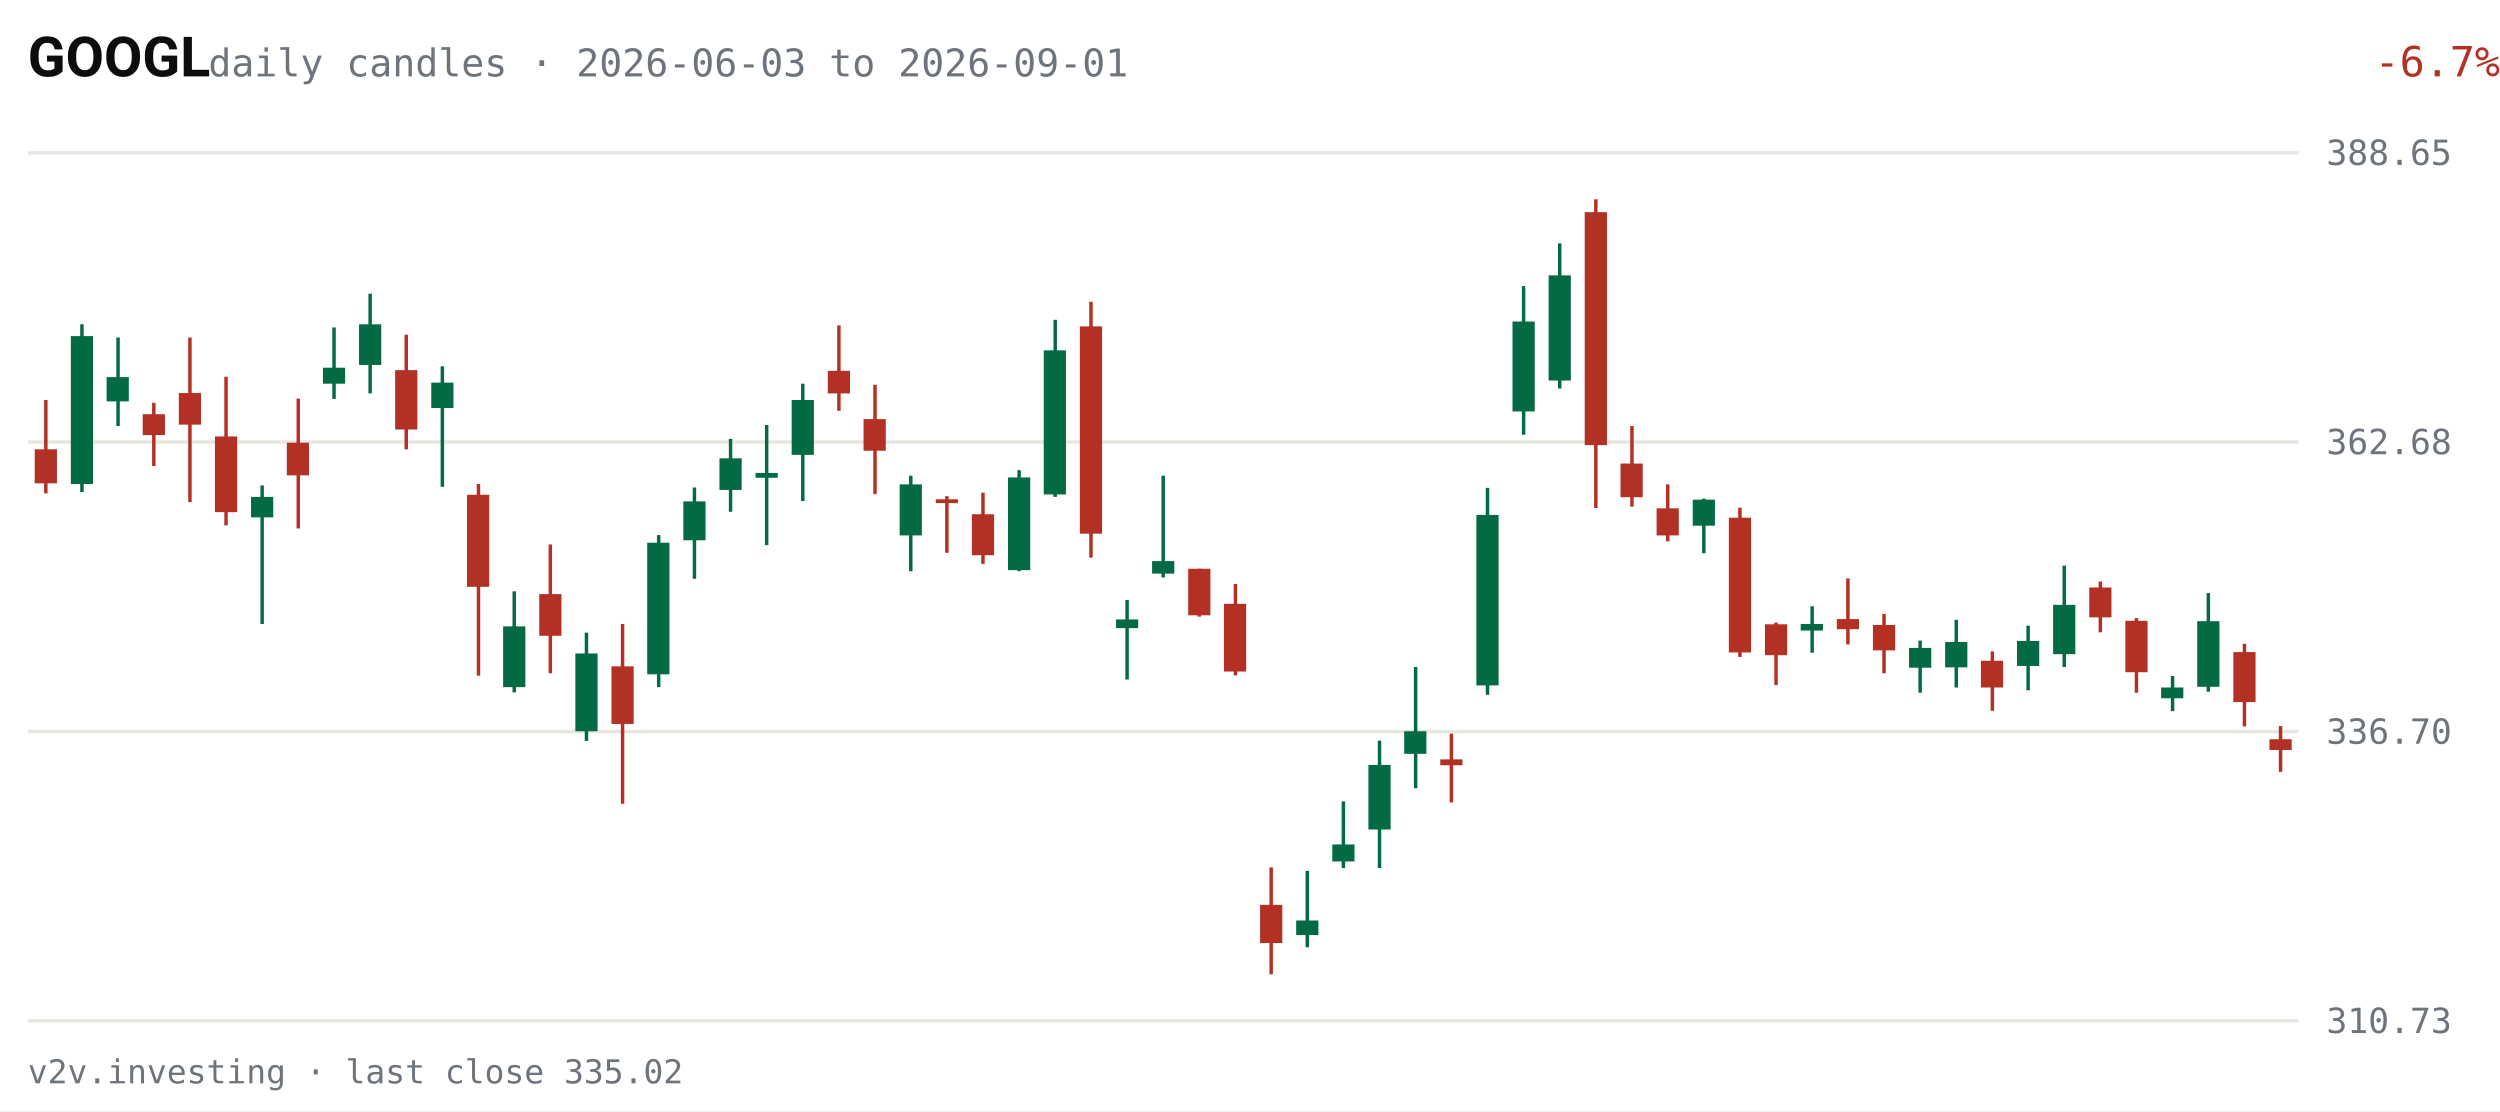
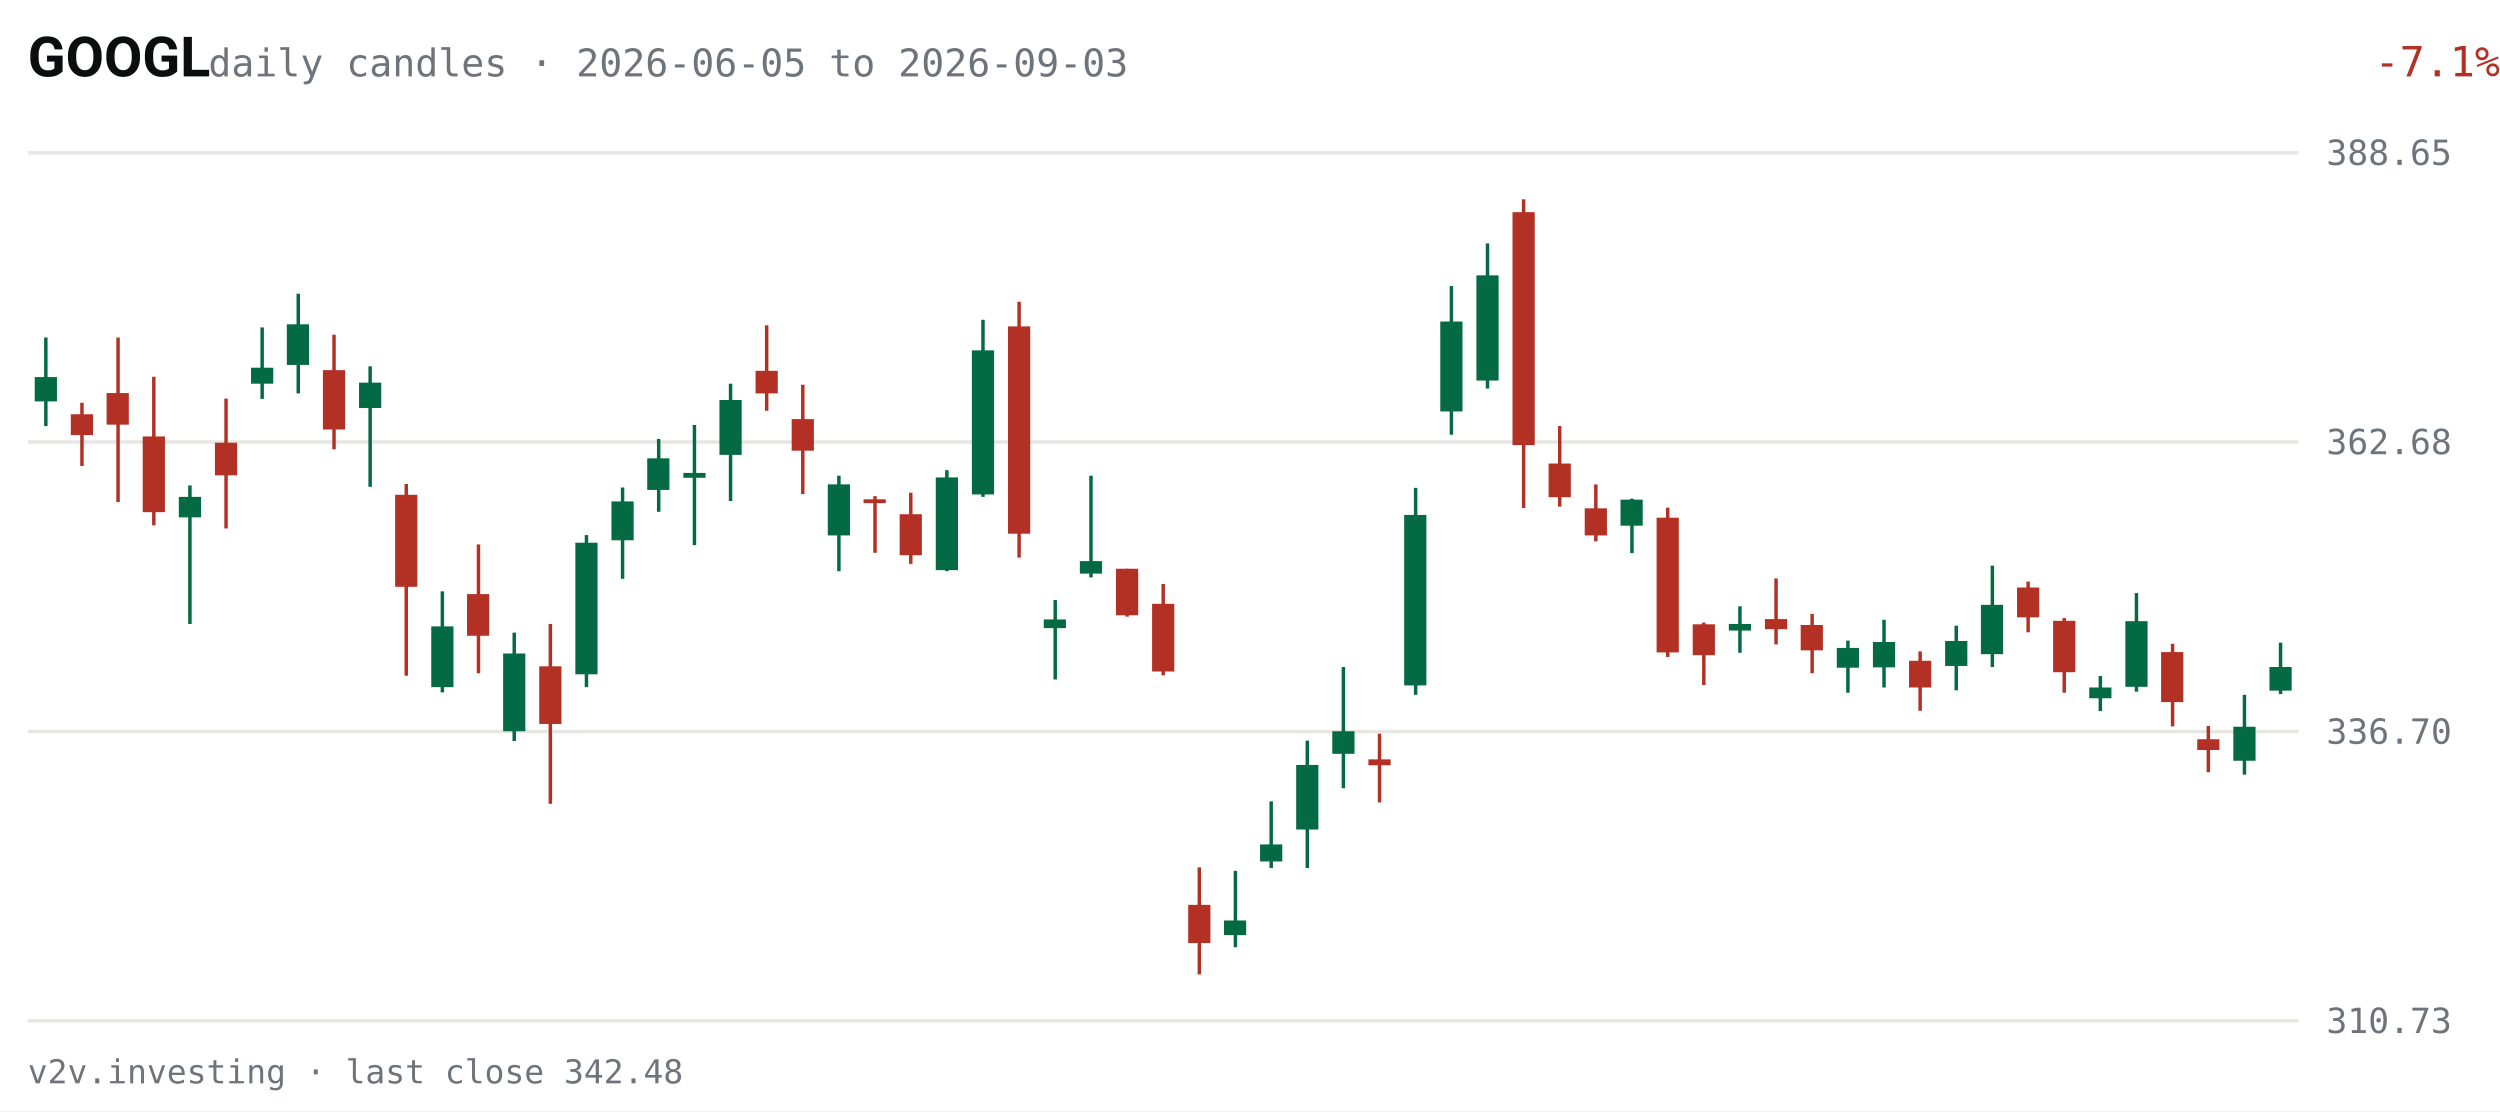
<svg xmlns="http://www.w3.org/2000/svg" viewBox="0 0 720 320" width="720" height="320" role="img" aria-label="GOOGL daily candles, last 63 sessions">
  <rect width="720" height="320" fill="#FFFFFF" />
  <text x="8" y="22" fill="#0C0D0E" font-size="16" font-weight="600" font-family="system-ui,-apple-system,Segoe UI,Roboto,sans-serif">GOOGL</text>
-   <text x="60" y="22" fill="#6E747B" font-size="11" font-family="ui-monospace,SFMono-Regular,Menlo,Consolas,monospace">daily candles · 2026-06-03 to 2026-09-01</text>
-   <text x="670" y="22" fill="#B33124" font-size="12" text-anchor="end" font-family="ui-monospace,SFMono-Regular,Menlo,Consolas,monospace" transform="translate(50,0)">-6.7%</text>
+   <text x="60" y="22" fill="#6E747B" font-size="11" font-family="ui-monospace,SFMono-Regular,Menlo,Consolas,monospace">daily candles · 2026-06-05 to 2026-09-03</text>
+   <text x="670" y="22" fill="#B33124" font-size="12" text-anchor="end" font-family="ui-monospace,SFMono-Regular,Menlo,Consolas,monospace" transform="translate(50,0)">-7.1%</text>
  <g font-family="ui-monospace,SFMono-Regular,Menlo,Consolas,monospace">
    <line x1="8" y1="294.0" x2="662" y2="294.0" stroke="#E7E6E1" stroke-width="1" />
    <text x="670" y="297.5" fill="#6E747B" font-size="10">310.73</text>
    <line x1="8" y1="210.7" x2="662" y2="210.7" stroke="#E7E6E1" stroke-width="1" />
    <text x="670" y="214.2" fill="#6E747B" font-size="10">336.70</text>
    <line x1="8" y1="127.3" x2="662" y2="127.3" stroke="#E7E6E1" stroke-width="1" />
    <text x="670" y="130.8" fill="#6E747B" font-size="10">362.68</text>
    <line x1="8" y1="44.0" x2="662" y2="44.0" stroke="#E7E6E1" stroke-width="1" />
    <text x="670" y="47.5" fill="#6E747B" font-size="10">388.65</text>
-     <line x1="13.2" y1="115.2" x2="13.2" y2="142.1" stroke="#B33124" stroke-width="1" />
-     <rect x="10.0" y="129.4" width="6.4" height="9.8" fill="#B33124" />
-     <line x1="23.6" y1="93.4" x2="23.6" y2="141.7" stroke="#046A44" stroke-width="1" />
-     <rect x="20.4" y="96.8" width="6.4" height="42.6" fill="#046A44" />
-     <line x1="34.0" y1="97.2" x2="34.0" y2="122.7" stroke="#046A44" stroke-width="1" />
-     <rect x="30.7" y="108.6" width="6.4" height="7.0" fill="#046A44" />
-     <line x1="44.3" y1="116.0" x2="44.3" y2="134.2" stroke="#B33124" stroke-width="1" />
-     <rect x="41.1" y="119.3" width="6.4" height="6.0" fill="#B33124" />
-     <line x1="54.7" y1="97.2" x2="54.7" y2="144.6" stroke="#B33124" stroke-width="1" />
-     <rect x="51.5" y="113.2" width="6.4" height="9.1" fill="#B33124" />
-     <line x1="65.1" y1="108.5" x2="65.1" y2="151.3" stroke="#B33124" stroke-width="1" />
-     <rect x="61.9" y="125.7" width="6.4" height="21.8" fill="#B33124" />
-     <line x1="75.5" y1="139.8" x2="75.5" y2="179.7" stroke="#046A44" stroke-width="1" />
-     <rect x="72.3" y="143.1" width="6.4" height="5.9" fill="#046A44" />
-     <line x1="85.9" y1="114.8" x2="85.9" y2="152.2" stroke="#B33124" stroke-width="1" />
-     <rect x="82.6" y="127.5" width="6.4" height="9.4" fill="#B33124" />
-     <line x1="96.2" y1="94.3" x2="96.2" y2="114.9" stroke="#046A44" stroke-width="1" />
-     <rect x="93.0" y="105.9" width="6.4" height="4.6" fill="#046A44" />
-     <line x1="106.6" y1="84.6" x2="106.6" y2="113.3" stroke="#046A44" stroke-width="1" />
-     <rect x="103.4" y="93.4" width="6.4" height="11.7" fill="#046A44" />
-     <line x1="117.0" y1="96.4" x2="117.0" y2="129.4" stroke="#B33124" stroke-width="1" />
-     <rect x="113.8" y="106.6" width="6.4" height="17.1" fill="#B33124" />
-     <line x1="127.4" y1="105.5" x2="127.4" y2="140.2" stroke="#046A44" stroke-width="1" />
-     <rect x="124.2" y="110.2" width="6.4" height="7.3" fill="#046A44" />
-     <line x1="137.8" y1="139.4" x2="137.8" y2="194.6" stroke="#B33124" stroke-width="1" />
-     <rect x="134.5" y="142.5" width="6.4" height="26.5" fill="#B33124" />
-     <line x1="148.1" y1="170.3" x2="148.1" y2="199.4" stroke="#046A44" stroke-width="1" />
-     <rect x="144.9" y="180.4" width="6.4" height="17.5" fill="#046A44" />
-     <line x1="158.5" y1="156.8" x2="158.5" y2="193.9" stroke="#B33124" stroke-width="1" />
-     <rect x="155.3" y="171.1" width="6.4" height="12.0" fill="#B33124" />
-     <line x1="168.9" y1="182.2" x2="168.9" y2="213.4" stroke="#046A44" stroke-width="1" />
-     <rect x="165.7" y="188.2" width="6.4" height="22.4" fill="#046A44" />
-     <line x1="179.3" y1="179.7" x2="179.3" y2="231.5" stroke="#B33124" stroke-width="1" />
-     <rect x="176.1" y="191.9" width="6.4" height="16.6" fill="#B33124" />
-     <line x1="189.7" y1="154.1" x2="189.7" y2="197.9" stroke="#046A44" stroke-width="1" />
-     <rect x="186.4" y="156.3" width="6.4" height="37.9" fill="#046A44" />
-     <line x1="200.0" y1="140.4" x2="200.0" y2="166.7" stroke="#046A44" stroke-width="1" />
-     <rect x="196.8" y="144.4" width="6.4" height="11.2" fill="#046A44" />
-     <line x1="210.4" y1="126.4" x2="210.4" y2="147.4" stroke="#046A44" stroke-width="1" />
-     <rect x="207.2" y="132.0" width="6.4" height="9.1" fill="#046A44" />
-     <line x1="220.8" y1="122.4" x2="220.8" y2="157.0" stroke="#046A44" stroke-width="1" />
-     <rect x="217.6" y="136.2" width="6.4" height="1.4" fill="#046A44" />
-     <line x1="231.2" y1="110.5" x2="231.2" y2="144.3" stroke="#046A44" stroke-width="1" />
-     <rect x="228.0" y="115.2" width="6.4" height="15.8" fill="#046A44" />
-     <line x1="241.6" y1="93.7" x2="241.6" y2="118.3" stroke="#B33124" stroke-width="1" />
-     <rect x="238.4" y="106.8" width="6.4" height="6.5" fill="#B33124" />
-     <line x1="252.0" y1="110.8" x2="252.0" y2="142.3" stroke="#B33124" stroke-width="1" />
-     <rect x="248.7" y="120.7" width="6.4" height="9.1" fill="#B33124" />
-     <line x1="262.3" y1="137.0" x2="262.3" y2="164.5" stroke="#046A44" stroke-width="1" />
-     <rect x="259.1" y="139.5" width="6.4" height="14.7" fill="#046A44" />
-     <line x1="272.7" y1="142.9" x2="272.7" y2="159.2" stroke="#B33124" stroke-width="1" />
-     <rect x="269.5" y="143.8" width="6.4" height="1.1" fill="#B33124" />
-     <line x1="283.1" y1="141.9" x2="283.1" y2="162.4" stroke="#B33124" stroke-width="1" />
-     <rect x="279.9" y="148.1" width="6.4" height="11.8" fill="#B33124" />
-     <line x1="293.5" y1="135.4" x2="293.5" y2="164.5" stroke="#046A44" stroke-width="1" />
-     <rect x="290.3" y="137.5" width="6.4" height="26.7" fill="#046A44" />
-     <line x1="303.9" y1="92.1" x2="303.9" y2="143.1" stroke="#046A44" stroke-width="1" />
-     <rect x="300.6" y="100.9" width="6.4" height="41.5" fill="#046A44" />
-     <line x1="314.2" y1="86.9" x2="314.2" y2="160.6" stroke="#B33124" stroke-width="1" />
-     <rect x="311.0" y="94.0" width="6.4" height="59.7" fill="#B33124" />
-     <line x1="324.6" y1="172.8" x2="324.6" y2="195.7" stroke="#046A44" stroke-width="1" />
-     <rect x="321.4" y="178.4" width="6.4" height="2.5" fill="#046A44" />
-     <line x1="335.0" y1="137.0" x2="335.0" y2="166.3" stroke="#046A44" stroke-width="1" />
-     <rect x="331.8" y="161.6" width="6.4" height="3.6" fill="#046A44" />
-     <line x1="345.4" y1="163.8" x2="345.4" y2="177.6" stroke="#B33124" stroke-width="1" />
-     <rect x="342.2" y="163.8" width="6.4" height="13.4" fill="#B33124" />
-     <line x1="355.8" y1="168.2" x2="355.8" y2="194.5" stroke="#B33124" stroke-width="1" />
-     <rect x="352.5" y="173.9" width="6.4" height="19.5" fill="#B33124" />
-     <line x1="366.1" y1="249.8" x2="366.1" y2="280.6" stroke="#B33124" stroke-width="1" />
-     <rect x="362.9" y="260.6" width="6.4" height="11.0" fill="#B33124" />
-     <line x1="376.5" y1="250.8" x2="376.5" y2="272.8" stroke="#046A44" stroke-width="1" />
-     <rect x="373.3" y="265.1" width="6.4" height="4.2" fill="#046A44" />
-     <line x1="386.9" y1="230.8" x2="386.9" y2="250.0" stroke="#046A44" stroke-width="1" />
-     <rect x="383.7" y="243.2" width="6.4" height="4.9" fill="#046A44" />
-     <line x1="397.3" y1="213.3" x2="397.3" y2="250.0" stroke="#046A44" stroke-width="1" />
-     <rect x="394.1" y="220.3" width="6.4" height="18.6" fill="#046A44" />
-     <line x1="407.7" y1="192.1" x2="407.7" y2="227.0" stroke="#046A44" stroke-width="1" />
-     <rect x="404.4" y="210.6" width="6.4" height="6.5" fill="#046A44" />
-     <line x1="418.0" y1="211.3" x2="418.0" y2="231.1" stroke="#B33124" stroke-width="1" />
-     <rect x="414.8" y="218.7" width="6.4" height="1.7" fill="#B33124" />
-     <line x1="428.4" y1="140.5" x2="428.4" y2="200.1" stroke="#046A44" stroke-width="1" />
-     <rect x="425.2" y="148.3" width="6.4" height="49.1" fill="#046A44" />
-     <line x1="438.8" y1="82.4" x2="438.8" y2="125.2" stroke="#046A44" stroke-width="1" />
-     <rect x="435.6" y="92.6" width="6.4" height="25.9" fill="#046A44" />
-     <line x1="449.2" y1="70.1" x2="449.2" y2="111.9" stroke="#046A44" stroke-width="1" />
-     <rect x="446.0" y="79.3" width="6.4" height="30.3" fill="#046A44" />
-     <line x1="459.6" y1="57.4" x2="459.6" y2="146.3" stroke="#B33124" stroke-width="1" />
-     <rect x="456.4" y="61.1" width="6.4" height="67.1" fill="#B33124" />
-     <line x1="470.0" y1="122.7" x2="470.0" y2="145.9" stroke="#B33124" stroke-width="1" />
-     <rect x="466.7" y="133.5" width="6.4" height="9.7" fill="#B33124" />
-     <line x1="480.3" y1="139.5" x2="480.3" y2="155.9" stroke="#B33124" stroke-width="1" />
-     <rect x="477.1" y="146.4" width="6.4" height="7.8" fill="#B33124" />
-     <line x1="490.7" y1="143.6" x2="490.7" y2="159.3" stroke="#046A44" stroke-width="1" />
-     <rect x="487.5" y="143.9" width="6.4" height="7.5" fill="#046A44" />
-     <line x1="501.1" y1="146.2" x2="501.1" y2="189.2" stroke="#B33124" stroke-width="1" />
-     <rect x="497.9" y="149.1" width="6.4" height="38.8" fill="#B33124" />
-     <line x1="511.5" y1="179.3" x2="511.5" y2="197.3" stroke="#B33124" stroke-width="1" />
-     <rect x="508.3" y="179.8" width="6.4" height="8.9" fill="#B33124" />
-     <line x1="521.9" y1="174.6" x2="521.9" y2="188.0" stroke="#046A44" stroke-width="1" />
-     <rect x="518.6" y="179.7" width="6.4" height="1.9" fill="#046A44" />
-     <line x1="532.2" y1="166.6" x2="532.2" y2="185.6" stroke="#B33124" stroke-width="1" />
-     <rect x="529.0" y="178.3" width="6.4" height="2.9" fill="#B33124" />
-     <line x1="542.6" y1="176.8" x2="542.6" y2="193.9" stroke="#B33124" stroke-width="1" />
-     <rect x="539.4" y="180.0" width="6.4" height="7.3" fill="#B33124" />
-     <line x1="553.0" y1="184.5" x2="553.0" y2="199.5" stroke="#046A44" stroke-width="1" />
-     <rect x="549.8" y="186.6" width="6.4" height="5.7" fill="#046A44" />
-     <line x1="563.4" y1="178.5" x2="563.4" y2="198.0" stroke="#046A44" stroke-width="1" />
-     <rect x="560.2" y="184.9" width="6.4" height="7.3" fill="#046A44" />
-     <line x1="573.8" y1="187.6" x2="573.8" y2="204.7" stroke="#B33124" stroke-width="1" />
-     <rect x="570.5" y="190.3" width="6.4" height="7.7" fill="#B33124" />
-     <line x1="584.1" y1="180.2" x2="584.1" y2="198.8" stroke="#046A44" stroke-width="1" />
-     <rect x="580.9" y="184.6" width="6.4" height="7.2" fill="#046A44" />
-     <line x1="594.5" y1="162.9" x2="594.5" y2="192.1" stroke="#046A44" stroke-width="1" />
-     <rect x="591.3" y="174.2" width="6.4" height="14.2" fill="#046A44" />
-     <line x1="604.9" y1="167.5" x2="604.9" y2="182.1" stroke="#B33124" stroke-width="1" />
-     <rect x="601.7" y="169.2" width="6.4" height="8.6" fill="#B33124" />
-     <line x1="615.3" y1="178.0" x2="615.3" y2="199.5" stroke="#B33124" stroke-width="1" />
-     <rect x="612.1" y="178.8" width="6.4" height="14.8" fill="#B33124" />
-     <line x1="625.7" y1="194.7" x2="625.7" y2="204.8" stroke="#046A44" stroke-width="1" />
-     <rect x="622.4" y="198.0" width="6.4" height="3.1" fill="#046A44" />
-     <line x1="636.0" y1="170.8" x2="636.0" y2="199.2" stroke="#046A44" stroke-width="1" />
-     <rect x="632.8" y="178.9" width="6.4" height="18.9" fill="#046A44" />
-     <line x1="646.4" y1="185.4" x2="646.4" y2="209.2" stroke="#B33124" stroke-width="1" />
-     <rect x="643.2" y="187.8" width="6.4" height="14.4" fill="#B33124" />
-     <line x1="656.8" y1="209.1" x2="656.8" y2="222.3" stroke="#B33124" stroke-width="1" />
-     <rect x="653.6" y="212.9" width="6.4" height="3.1" fill="#B33124" />
+     <line x1="13.2" y1="97.2" x2="13.2" y2="122.7" stroke="#046A44" stroke-width="1" />
+     <rect x="10.0" y="108.6" width="6.4" height="7.0" fill="#046A44" />
+     <line x1="23.6" y1="116.0" x2="23.6" y2="134.2" stroke="#B33124" stroke-width="1" />
+     <rect x="20.4" y="119.3" width="6.4" height="6.0" fill="#B33124" />
+     <line x1="34.0" y1="97.2" x2="34.0" y2="144.6" stroke="#B33124" stroke-width="1" />
+     <rect x="30.7" y="113.2" width="6.4" height="9.1" fill="#B33124" />
+     <line x1="44.3" y1="108.5" x2="44.3" y2="151.3" stroke="#B33124" stroke-width="1" />
+     <rect x="41.1" y="125.7" width="6.4" height="21.8" fill="#B33124" />
+     <line x1="54.7" y1="139.8" x2="54.7" y2="179.7" stroke="#046A44" stroke-width="1" />
+     <rect x="51.5" y="143.1" width="6.4" height="5.9" fill="#046A44" />
+     <line x1="65.1" y1="114.8" x2="65.1" y2="152.2" stroke="#B33124" stroke-width="1" />
+     <rect x="61.9" y="127.5" width="6.4" height="9.4" fill="#B33124" />
+     <line x1="75.5" y1="94.3" x2="75.5" y2="114.9" stroke="#046A44" stroke-width="1" />
+     <rect x="72.3" y="105.9" width="6.4" height="4.6" fill="#046A44" />
+     <line x1="85.9" y1="84.6" x2="85.9" y2="113.3" stroke="#046A44" stroke-width="1" />
+     <rect x="82.6" y="93.4" width="6.4" height="11.7" fill="#046A44" />
+     <line x1="96.2" y1="96.4" x2="96.2" y2="129.4" stroke="#B33124" stroke-width="1" />
+     <rect x="93.0" y="106.6" width="6.4" height="17.1" fill="#B33124" />
+     <line x1="106.6" y1="105.5" x2="106.6" y2="140.2" stroke="#046A44" stroke-width="1" />
+     <rect x="103.4" y="110.2" width="6.4" height="7.3" fill="#046A44" />
+     <line x1="117.0" y1="139.4" x2="117.0" y2="194.6" stroke="#B33124" stroke-width="1" />
+     <rect x="113.8" y="142.5" width="6.4" height="26.5" fill="#B33124" />
+     <line x1="127.4" y1="170.3" x2="127.4" y2="199.4" stroke="#046A44" stroke-width="1" />
+     <rect x="124.2" y="180.4" width="6.4" height="17.5" fill="#046A44" />
+     <line x1="137.8" y1="156.8" x2="137.8" y2="193.9" stroke="#B33124" stroke-width="1" />
+     <rect x="134.5" y="171.1" width="6.4" height="12.0" fill="#B33124" />
+     <line x1="148.1" y1="182.2" x2="148.1" y2="213.4" stroke="#046A44" stroke-width="1" />
+     <rect x="144.9" y="188.2" width="6.4" height="22.4" fill="#046A44" />
+     <line x1="158.5" y1="179.7" x2="158.5" y2="231.5" stroke="#B33124" stroke-width="1" />
+     <rect x="155.3" y="191.9" width="6.4" height="16.6" fill="#B33124" />
+     <line x1="168.9" y1="154.1" x2="168.9" y2="197.9" stroke="#046A44" stroke-width="1" />
+     <rect x="165.7" y="156.3" width="6.4" height="37.9" fill="#046A44" />
+     <line x1="179.3" y1="140.4" x2="179.3" y2="166.7" stroke="#046A44" stroke-width="1" />
+     <rect x="176.1" y="144.4" width="6.4" height="11.2" fill="#046A44" />
+     <line x1="189.7" y1="126.4" x2="189.7" y2="147.4" stroke="#046A44" stroke-width="1" />
+     <rect x="186.4" y="132.0" width="6.4" height="9.1" fill="#046A44" />
+     <line x1="200.0" y1="122.4" x2="200.0" y2="157.0" stroke="#046A44" stroke-width="1" />
+     <rect x="196.8" y="136.2" width="6.4" height="1.4" fill="#046A44" />
+     <line x1="210.4" y1="110.5" x2="210.4" y2="144.3" stroke="#046A44" stroke-width="1" />
+     <rect x="207.2" y="115.2" width="6.4" height="15.8" fill="#046A44" />
+     <line x1="220.8" y1="93.7" x2="220.8" y2="118.3" stroke="#B33124" stroke-width="1" />
+     <rect x="217.6" y="106.8" width="6.4" height="6.5" fill="#B33124" />
+     <line x1="231.2" y1="110.8" x2="231.2" y2="142.3" stroke="#B33124" stroke-width="1" />
+     <rect x="228.0" y="120.7" width="6.4" height="9.1" fill="#B33124" />
+     <line x1="241.6" y1="137.0" x2="241.6" y2="164.5" stroke="#046A44" stroke-width="1" />
+     <rect x="238.4" y="139.5" width="6.4" height="14.7" fill="#046A44" />
+     <line x1="252.0" y1="142.9" x2="252.0" y2="159.2" stroke="#B33124" stroke-width="1" />
+     <rect x="248.7" y="143.8" width="6.4" height="1.1" fill="#B33124" />
+     <line x1="262.3" y1="141.9" x2="262.3" y2="162.4" stroke="#B33124" stroke-width="1" />
+     <rect x="259.1" y="148.1" width="6.4" height="11.8" fill="#B33124" />
+     <line x1="272.7" y1="135.4" x2="272.7" y2="164.5" stroke="#046A44" stroke-width="1" />
+     <rect x="269.5" y="137.5" width="6.4" height="26.7" fill="#046A44" />
+     <line x1="283.1" y1="92.1" x2="283.1" y2="143.1" stroke="#046A44" stroke-width="1" />
+     <rect x="279.9" y="100.9" width="6.4" height="41.5" fill="#046A44" />
+     <line x1="293.5" y1="86.9" x2="293.5" y2="160.6" stroke="#B33124" stroke-width="1" />
+     <rect x="290.3" y="94.0" width="6.4" height="59.7" fill="#B33124" />
+     <line x1="303.9" y1="172.8" x2="303.9" y2="195.7" stroke="#046A44" stroke-width="1" />
+     <rect x="300.6" y="178.4" width="6.4" height="2.5" fill="#046A44" />
+     <line x1="314.2" y1="137.0" x2="314.2" y2="166.3" stroke="#046A44" stroke-width="1" />
+     <rect x="311.0" y="161.6" width="6.4" height="3.6" fill="#046A44" />
+     <line x1="324.6" y1="163.8" x2="324.6" y2="177.6" stroke="#B33124" stroke-width="1" />
+     <rect x="321.4" y="163.8" width="6.4" height="13.4" fill="#B33124" />
+     <line x1="335.0" y1="168.2" x2="335.0" y2="194.5" stroke="#B33124" stroke-width="1" />
+     <rect x="331.8" y="173.9" width="6.4" height="19.5" fill="#B33124" />
+     <line x1="345.4" y1="249.8" x2="345.4" y2="280.6" stroke="#B33124" stroke-width="1" />
+     <rect x="342.2" y="260.6" width="6.4" height="11.0" fill="#B33124" />
+     <line x1="355.8" y1="250.8" x2="355.8" y2="272.8" stroke="#046A44" stroke-width="1" />
+     <rect x="352.5" y="265.1" width="6.4" height="4.2" fill="#046A44" />
+     <line x1="366.1" y1="230.8" x2="366.1" y2="250.0" stroke="#046A44" stroke-width="1" />
+     <rect x="362.9" y="243.2" width="6.4" height="4.9" fill="#046A44" />
+     <line x1="376.5" y1="213.3" x2="376.5" y2="250.0" stroke="#046A44" stroke-width="1" />
+     <rect x="373.3" y="220.3" width="6.4" height="18.6" fill="#046A44" />
+     <line x1="386.9" y1="192.1" x2="386.9" y2="227.0" stroke="#046A44" stroke-width="1" />
+     <rect x="383.7" y="210.6" width="6.4" height="6.5" fill="#046A44" />
+     <line x1="397.3" y1="211.3" x2="397.3" y2="231.1" stroke="#B33124" stroke-width="1" />
+     <rect x="394.1" y="218.7" width="6.4" height="1.7" fill="#B33124" />
+     <line x1="407.7" y1="140.5" x2="407.7" y2="200.1" stroke="#046A44" stroke-width="1" />
+     <rect x="404.4" y="148.3" width="6.4" height="49.1" fill="#046A44" />
+     <line x1="418.0" y1="82.4" x2="418.0" y2="125.2" stroke="#046A44" stroke-width="1" />
+     <rect x="414.8" y="92.6" width="6.4" height="25.9" fill="#046A44" />
+     <line x1="428.4" y1="70.1" x2="428.4" y2="111.9" stroke="#046A44" stroke-width="1" />
+     <rect x="425.2" y="79.3" width="6.4" height="30.3" fill="#046A44" />
+     <line x1="438.8" y1="57.4" x2="438.8" y2="146.3" stroke="#B33124" stroke-width="1" />
+     <rect x="435.6" y="61.1" width="6.4" height="67.1" fill="#B33124" />
+     <line x1="449.2" y1="122.7" x2="449.2" y2="145.9" stroke="#B33124" stroke-width="1" />
+     <rect x="446.0" y="133.5" width="6.4" height="9.7" fill="#B33124" />
+     <line x1="459.6" y1="139.5" x2="459.6" y2="155.9" stroke="#B33124" stroke-width="1" />
+     <rect x="456.4" y="146.4" width="6.4" height="7.8" fill="#B33124" />
+     <line x1="470.0" y1="143.6" x2="470.0" y2="159.3" stroke="#046A44" stroke-width="1" />
+     <rect x="466.7" y="143.9" width="6.4" height="7.5" fill="#046A44" />
+     <line x1="480.3" y1="146.2" x2="480.3" y2="189.2" stroke="#B33124" stroke-width="1" />
+     <rect x="477.1" y="149.1" width="6.4" height="38.8" fill="#B33124" />
+     <line x1="490.7" y1="179.3" x2="490.7" y2="197.3" stroke="#B33124" stroke-width="1" />
+     <rect x="487.5" y="179.8" width="6.4" height="8.9" fill="#B33124" />
+     <line x1="501.1" y1="174.6" x2="501.1" y2="188.0" stroke="#046A44" stroke-width="1" />
+     <rect x="497.9" y="179.7" width="6.4" height="1.9" fill="#046A44" />
+     <line x1="511.5" y1="166.6" x2="511.5" y2="185.6" stroke="#B33124" stroke-width="1" />
+     <rect x="508.3" y="178.3" width="6.4" height="2.9" fill="#B33124" />
+     <line x1="521.9" y1="176.8" x2="521.9" y2="193.9" stroke="#B33124" stroke-width="1" />
+     <rect x="518.6" y="180.0" width="6.4" height="7.3" fill="#B33124" />
+     <line x1="532.2" y1="184.5" x2="532.2" y2="199.5" stroke="#046A44" stroke-width="1" />
+     <rect x="529.0" y="186.6" width="6.4" height="5.7" fill="#046A44" />
+     <line x1="542.6" y1="178.5" x2="542.6" y2="198.0" stroke="#046A44" stroke-width="1" />
+     <rect x="539.4" y="184.9" width="6.4" height="7.3" fill="#046A44" />
+     <line x1="553.0" y1="187.6" x2="553.0" y2="204.7" stroke="#B33124" stroke-width="1" />
+     <rect x="549.8" y="190.3" width="6.4" height="7.7" fill="#B33124" />
+     <line x1="563.4" y1="180.2" x2="563.4" y2="198.8" stroke="#046A44" stroke-width="1" />
+     <rect x="560.2" y="184.6" width="6.4" height="7.2" fill="#046A44" />
+     <line x1="573.8" y1="162.9" x2="573.8" y2="192.1" stroke="#046A44" stroke-width="1" />
+     <rect x="570.5" y="174.2" width="6.4" height="14.2" fill="#046A44" />
+     <line x1="584.1" y1="167.5" x2="584.1" y2="182.1" stroke="#B33124" stroke-width="1" />
+     <rect x="580.9" y="169.2" width="6.4" height="8.6" fill="#B33124" />
+     <line x1="594.5" y1="178.0" x2="594.5" y2="199.5" stroke="#B33124" stroke-width="1" />
+     <rect x="591.3" y="178.8" width="6.4" height="14.8" fill="#B33124" />
+     <line x1="604.9" y1="194.7" x2="604.9" y2="204.8" stroke="#046A44" stroke-width="1" />
+     <rect x="601.7" y="198.0" width="6.4" height="3.1" fill="#046A44" />
+     <line x1="615.3" y1="170.8" x2="615.3" y2="199.2" stroke="#046A44" stroke-width="1" />
+     <rect x="612.1" y="178.9" width="6.4" height="18.9" fill="#046A44" />
+     <line x1="625.7" y1="185.4" x2="625.7" y2="209.2" stroke="#B33124" stroke-width="1" />
+     <rect x="622.4" y="187.8" width="6.4" height="14.4" fill="#B33124" />
+     <line x1="636.0" y1="209.1" x2="636.0" y2="222.4" stroke="#B33124" stroke-width="1" />
+     <rect x="632.8" y="212.9" width="6.4" height="3.1" fill="#B33124" />
+     <line x1="646.4" y1="200.1" x2="646.4" y2="223.1" stroke="#046A44" stroke-width="1" />
+     <rect x="643.2" y="209.3" width="6.4" height="9.8" fill="#046A44" />
+     <line x1="656.8" y1="185.1" x2="656.8" y2="199.9" stroke="#046A44" stroke-width="1" />
+     <rect x="653.6" y="192.1" width="6.4" height="6.8" fill="#046A44" />
  </g>
-   <text x="8" y="312" fill="#6E747B" font-size="9.5" font-family="ui-monospace,SFMono-Regular,Menlo,Consolas,monospace">v2v.investing · last close 335.02</text>
+   <text x="8" y="312" fill="#6E747B" font-size="9.5" font-family="ui-monospace,SFMono-Regular,Menlo,Consolas,monospace">v2v.investing · last close 342.48</text>
</svg>
